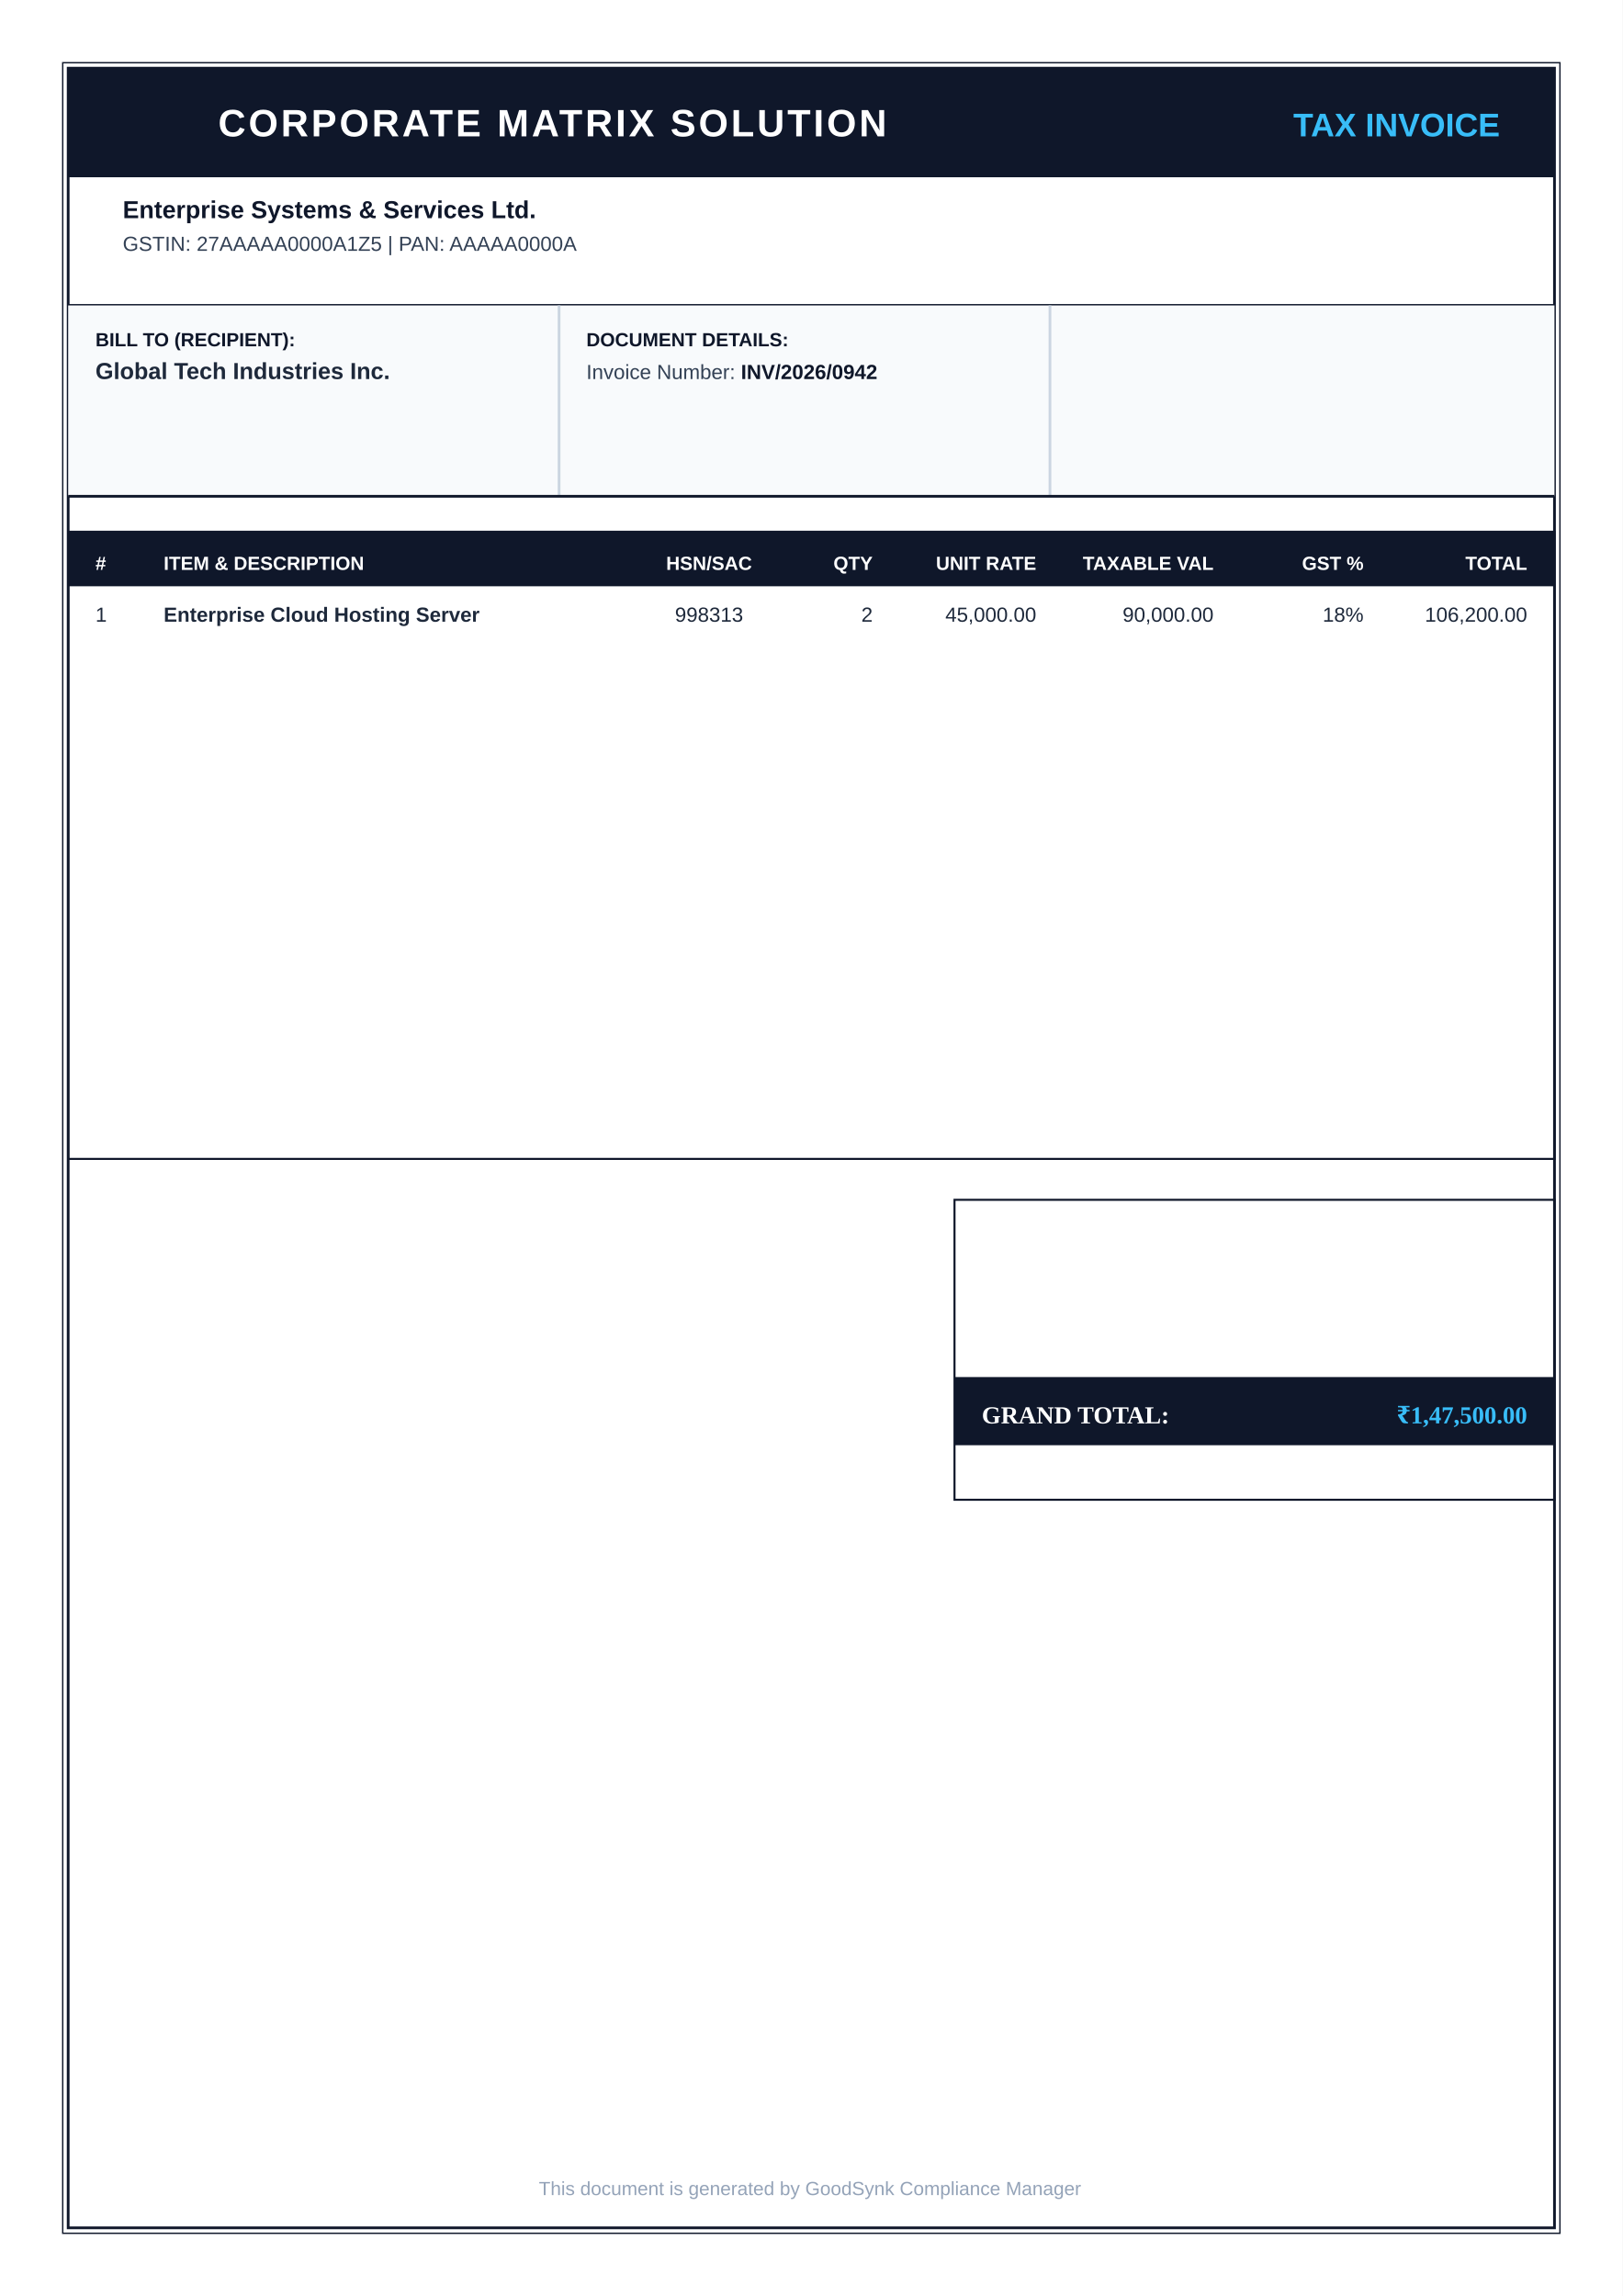
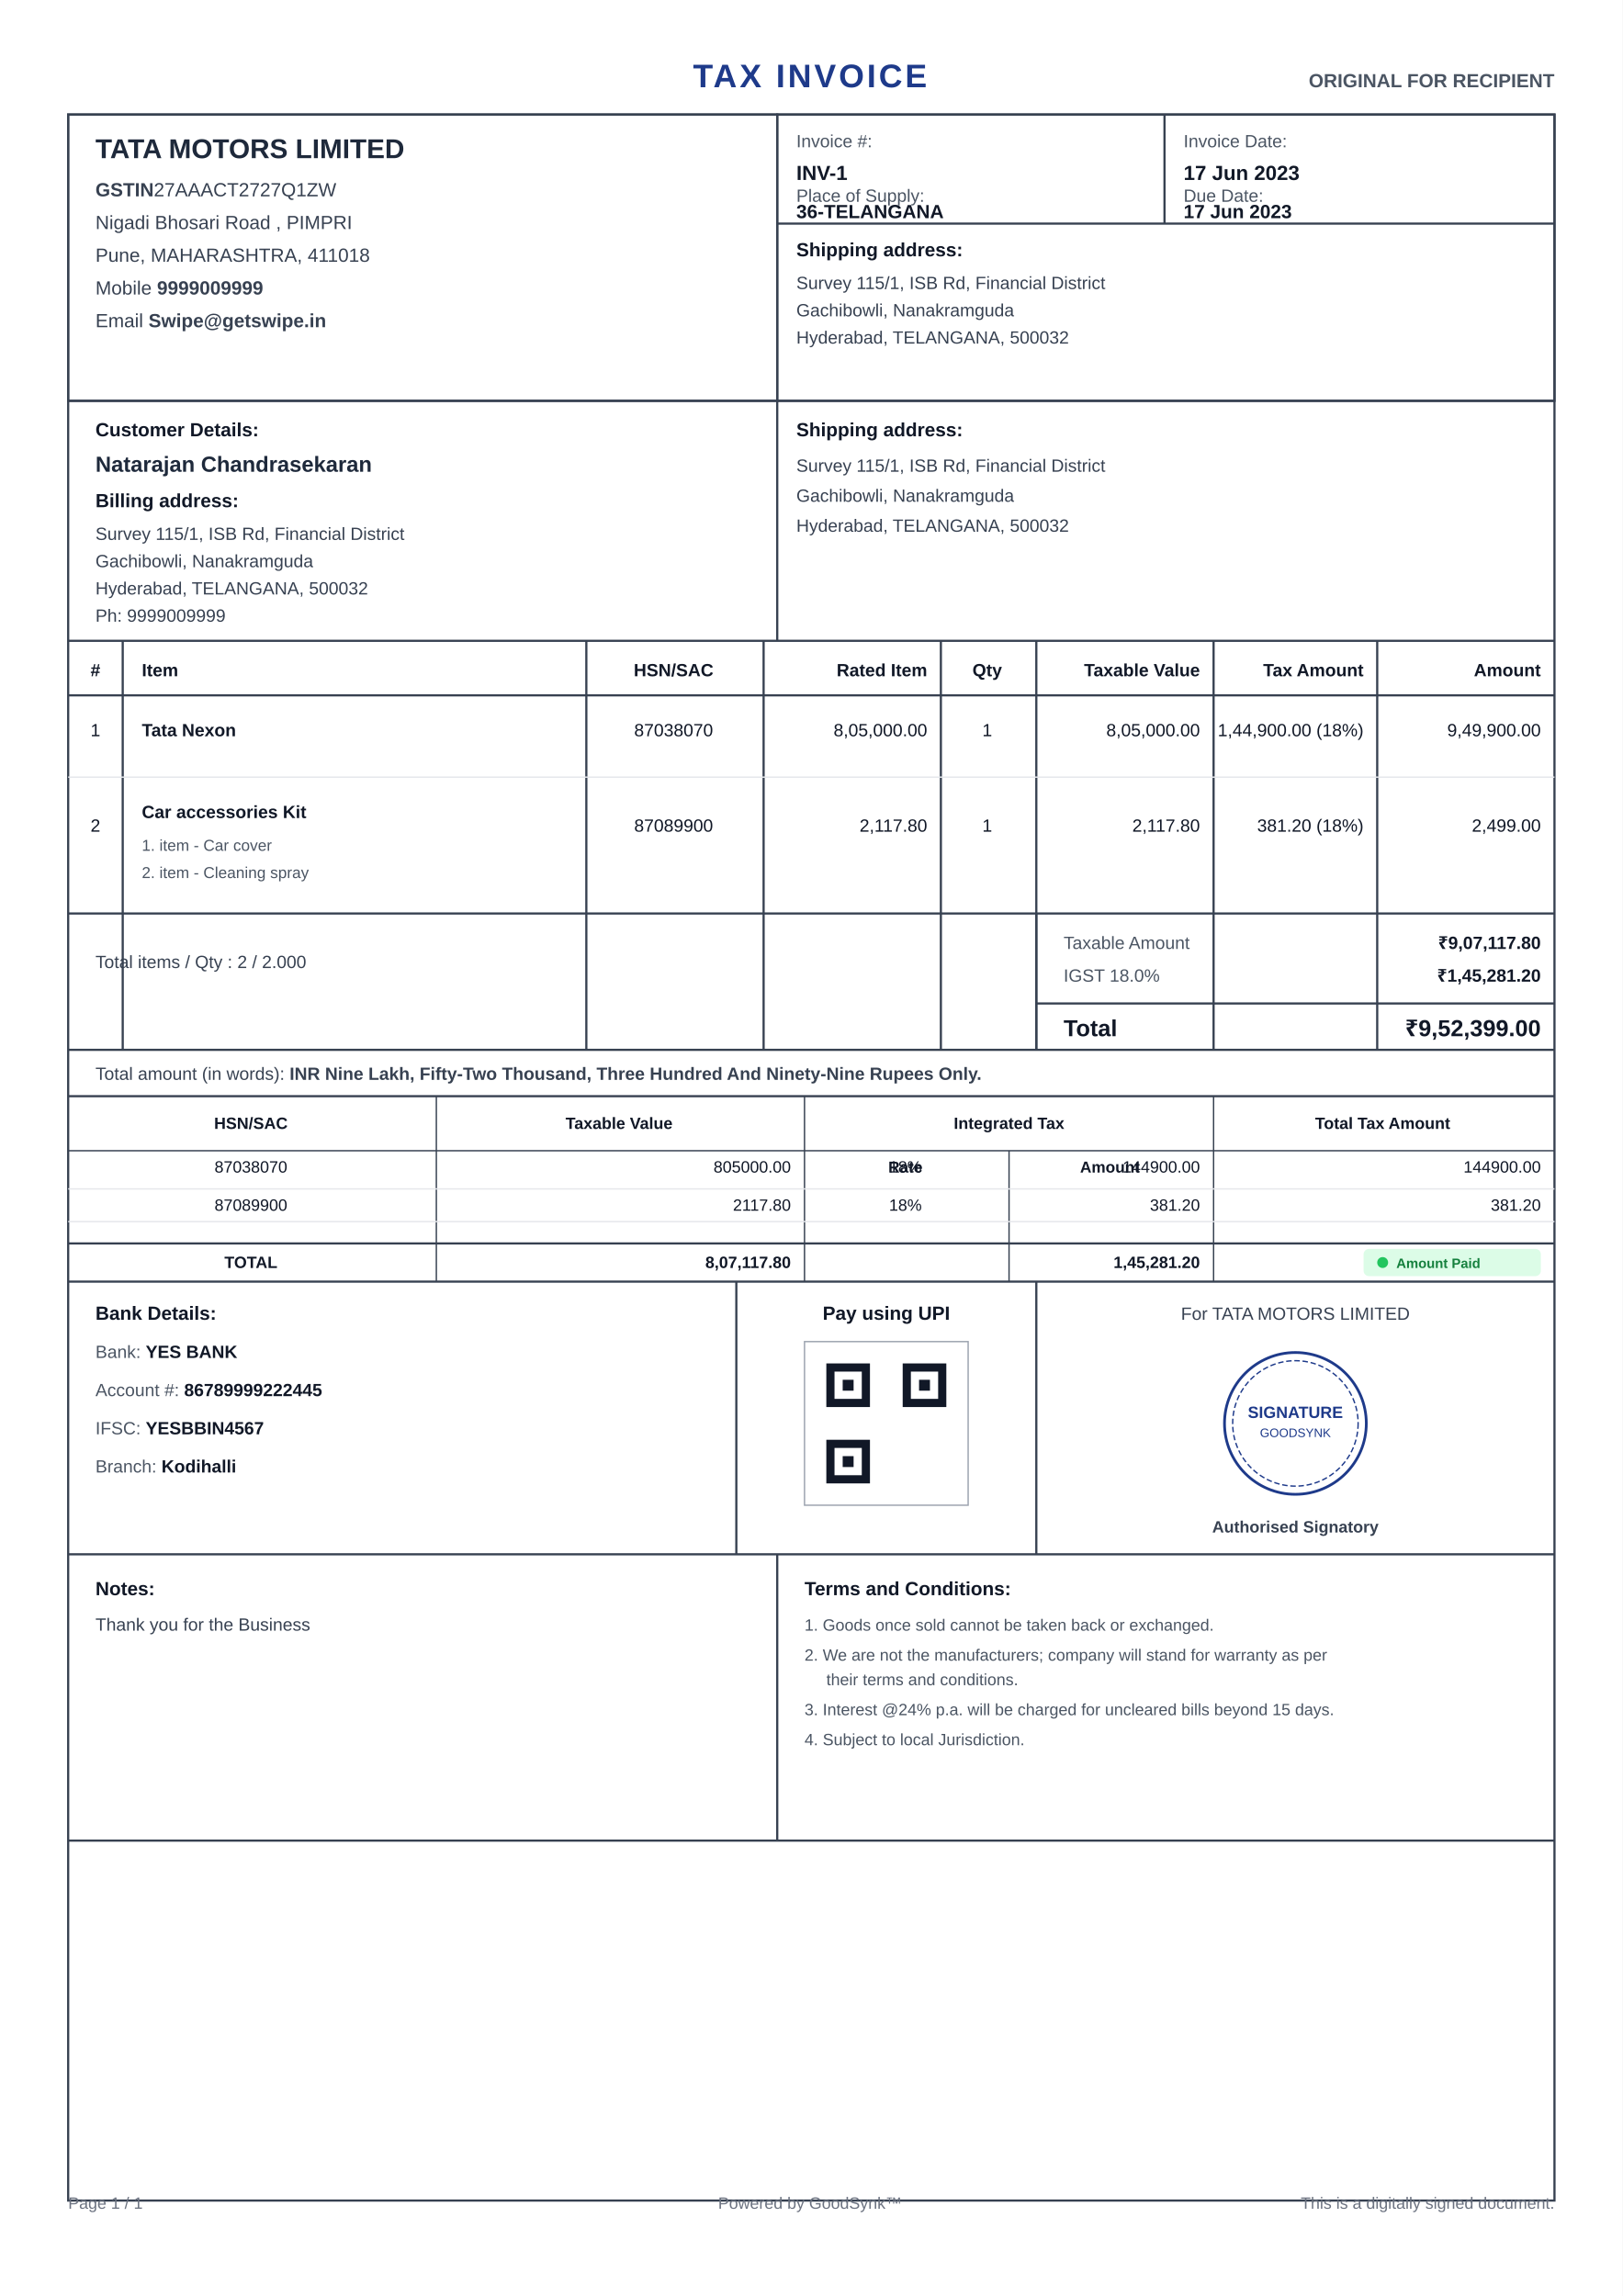
<svg xmlns="http://www.w3.org/2000/svg" width="595" height="842" viewBox="0 0 595 842">
  <rect width="595" height="842" fill="#ffffff" />
-   <rect x="25" y="25" width="545" height="792" fill="none" stroke="#0F172A" stroke-width="1" />
-   <rect x="23" y="23" width="549" height="796" fill="none" stroke="#0F172A" stroke-width="0.5" />
-   <rect x="25" y="25" width="545" height="40" fill="#0F172A" />
-   <text x="80" y="50" font-family="Arial" font-size="14" font-weight="700" fill="#FFFFFF" letter-spacing="1">CORPORATE MATRIX SOLUTION</text>
-   <text x="550" y="50" text-anchor="end" font-family="Arial" font-size="12" font-weight="700" fill="#38BDF8">TAX INVOICE</text>
-   <g transform="translate(45, 80)" font-family="Arial" font-size="7.5" fill="#334155">
-     <text x="0" y="0" font-weight="700" font-size="9" fill="#0F172A">Enterprise Systems &amp; Services Ltd.</text>
-     <text x="0" y="12">GSTIN: 27AAAAA0000A1Z5 | PAN: AAAAA0000A</text>
+   <text x="297" y="32" text-anchor="middle" font-family="Arial, sans-serif" font-size="12" font-weight="700" fill="#1E3A8A" letter-spacing="1">TAX INVOICE</text>
+   <text x="570" y="32" text-anchor="end" font-family="Arial, sans-serif" font-size="7" font-weight="700" fill="#4B5563">ORIGINAL FOR RECIPIENT</text>
+   <rect x="25" y="42" width="545" height="765" fill="none" stroke="#374151" stroke-width="0.8" />
+   <g>
+     <rect x="25" y="42" width="260" height="105" fill="none" stroke="#374151" stroke-width="0.8" />
+     <text x="35" y="58" font-family="Arial, sans-serif" font-size="10" font-weight="700" fill="#1E293B">TATA MOTORS LIMITED</text>
+     <text x="35" y="72" font-family="Arial, sans-serif" font-size="7" fill="#374151">
+       <tspan font-weight="700">GSTIN </tspan>27AAACT2727Q1ZW</text>
+     <text x="35" y="84" font-family="Arial, sans-serif" font-size="7" fill="#374151">Nigadi Bhosari Road , PIMPRI</text>
+     <text x="35" y="96" font-family="Arial, sans-serif" font-size="7" fill="#374151">Pune, MAHARASHTRA, 411018</text>
+     <text x="35" y="108" font-family="Arial, sans-serif" font-size="7" fill="#374151">Mobile <tspan font-weight="700">9999009999</tspan>
+     </text>
+     <text x="35" y="120" font-family="Arial, sans-serif" font-size="7" fill="#374151">Email <tspan font-weight="700">Swipe@getswipe.in</tspan>
+     </text>
+     <rect x="285" y="42" width="285" height="105" fill="none" stroke="#374151" stroke-width="0.8" />
+     <line x1="285" y1="82" x2="570" y2="82" stroke="#374151" stroke-width="0.8" />
+     <line x1="427" y1="42" x2="427" y2="82" stroke="#374151" stroke-width="0.8" />
+     <text x="292" y="54" font-family="Arial, sans-serif" font-size="6.5" fill="#4B5563">Invoice #:</text>
+     <text x="292" y="66" font-family="Arial, sans-serif" font-size="7.5" font-weight="700" fill="#111827">INV-1</text>
+     <text x="292" y="74" font-family="Arial, sans-serif" font-size="6.5" fill="#4B5563">Place of Supply:</text>
+     <text x="292" y="80" font-family="Arial, sans-serif" font-size="7" font-weight="700" fill="#111827">36-TELANGANA</text>
+     <text x="434" y="54" font-family="Arial, sans-serif" font-size="6.5" fill="#4B5563">Invoice Date:</text>
+     <text x="434" y="66" font-family="Arial, sans-serif" font-size="7.5" font-weight="700" fill="#111827">17 Jun 2023</text>
+     <text x="434" y="74" font-family="Arial, sans-serif" font-size="6.5" fill="#4B5563">Due Date:</text>
+     <text x="434" y="80" font-family="Arial, sans-serif" font-size="7" font-weight="700" fill="#111827">17 Jun 2023</text>
+     <text x="292" y="94" font-family="Arial, sans-serif" font-size="7" font-weight="700" fill="#111827">Shipping address:</text>
+     <text x="292" y="106" font-family="Arial, sans-serif" font-size="6.5" fill="#374151">Survey 115/1, ISB Rd, Financial District</text>
+     <text x="292" y="116" font-family="Arial, sans-serif" font-size="6.5" fill="#374151">Gachibowli, Nanakramguda</text>
+     <text x="292" y="126" font-family="Arial, sans-serif" font-size="6.5" fill="#374151">Hyderabad, TELANGANA, 500032</text>
  </g>
-   <line x1="25" y1="112" x2="570" y2="112" stroke="#0F172A" stroke-width="1" />
-   <rect x="25" y="112" width="545" height="70" fill="#F8FAFC" />
-   <line x1="205" y1="112" x2="205" y2="182" stroke="#CBD5E1" />
-   <line x1="385" y1="112" x2="385" y2="182" stroke="#CBD5E1" />
-   <line x1="25" y1="182" x2="570" y2="182" stroke="#0F172A" stroke-width="1" />
-   <text x="35" y="127" font-family="Arial" font-size="7" font-weight="700" fill="#0F172A">BILL TO (RECIPIENT):</text>
-   <text x="35" y="139" font-family="Arial" font-size="8.5" font-weight="700" fill="#1E293B">Global Tech Industries Inc.</text>
-   <text x="215" y="127" font-family="Arial" font-size="7" font-weight="700" fill="#0F172A">DOCUMENT DETAILS:</text>
-   <text x="215" y="139" font-family="Arial" font-size="7.5" fill="#334155">Invoice Number: <tspan font-weight="700" fill="#0F172A">INV/2026/0942</tspan>
-   </text>
-   <rect x="25" y="195" width="545" height="230" fill="none" stroke="#0F172A" stroke-width="0.75" />
-   <rect x="25" y="195" width="545" height="20" fill="#0F172A" />
-   <text x="35" y="209" font-family="Arial" font-size="7" font-weight="700" fill="#FFFFFF">#</text>
-   <text x="60" y="209" font-family="Arial" font-size="7" font-weight="700" fill="#FFFFFF">ITEM &amp; DESCRIPTION</text>
-   <text x="260" y="209" text-anchor="middle" font-family="Arial" font-size="7" font-weight="700" fill="#FFFFFF">HSN/SAC</text>
-   <text x="320" y="209" text-anchor="end" font-family="Arial" font-size="7" font-weight="700" fill="#FFFFFF">QTY</text>
-   <text x="380" y="209" text-anchor="end" font-family="Arial" font-size="7" font-weight="700" fill="#FFFFFF">UNIT RATE</text>
-   <text x="445" y="209" text-anchor="end" font-family="Arial" font-size="7" font-weight="700" fill="#FFFFFF">TAXABLE VAL</text>
-   <text x="500" y="209" text-anchor="end" font-family="Arial" font-size="7" font-weight="700" fill="#FFFFFF">GST %</text>
-   <text x="560" y="209" text-anchor="end" font-family="Arial" font-size="7" font-weight="700" fill="#FFFFFF">TOTAL</text>
-   <g font-family="Arial" font-size="7.5" fill="#1E293B">
-     <text x="35" y="228">1</text>
-     <text x="60" y="228" font-weight="700">Enterprise Cloud Hosting Server</text>
-     <text x="260" y="228" text-anchor="middle">998313</text>
-     <text x="320" y="228" text-anchor="end">2</text>
-     <text x="380" y="228" text-anchor="end">45,000.00</text>
-     <text x="445" y="228" text-anchor="end">90,000.00</text>
-     <text x="500" y="228" text-anchor="end">18%</text>
-     <text x="560" y="228" text-anchor="end">106,200.00</text>
+   <g>
+     <line x1="25" y1="147" x2="570" y2="147" stroke="#374151" stroke-width="0.8" />
+     <line x1="285" y1="147" x2="285" y2="235" stroke="#374151" stroke-width="0.8" />
+     <text x="35" y="160" font-family="Arial, sans-serif" font-size="7" font-weight="700" fill="#111827">Customer Details:</text>
+     <text x="35" y="173" font-family="Arial, sans-serif" font-size="8" font-weight="700" fill="#1E293B">Natarajan Chandrasekaran</text>
+     <text x="35" y="186" font-family="Arial, sans-serif" font-size="7" font-weight="700" fill="#111827">Billing address:</text>
+     <text x="35" y="198" font-family="Arial, sans-serif" font-size="6.5" fill="#374151">Survey 115/1, ISB Rd, Financial District</text>
+     <text x="35" y="208" font-family="Arial, sans-serif" font-size="6.5" fill="#374151">Gachibowli, Nanakramguda</text>
+     <text x="35" y="218" font-family="Arial, sans-serif" font-size="6.5" fill="#374151">Hyderabad, TELANGANA, 500032</text>
+     <text x="35" y="228" font-family="Arial, sans-serif" font-size="6.5" fill="#374151">Ph: 9999009999</text>
+     <text x="292" y="160" font-family="Arial, sans-serif" font-size="7" font-weight="700" fill="#111827">Shipping address:</text>
+     <text x="292" y="173" font-family="Arial, sans-serif" font-size="6.5" fill="#374151">Survey 115/1, ISB Rd, Financial District</text>
+     <text x="292" y="184" font-family="Arial, sans-serif" font-size="6.5" fill="#374151">Gachibowli, Nanakramguda</text>
+     <text x="292" y="195" font-family="Arial, sans-serif" font-size="6.5" fill="#374151">Hyderabad, TELANGANA, 500032</text>
  </g>
-   <rect x="350" y="440" width="220" height="110" fill="none" stroke="#0F172A" stroke-width="0.75" />
-   <rect x="350" y="505" width="220" height="25" fill="#0F172A" />
-   <text x="360" y="522" font-size="9" font-weight="700" fill="#FFFFFF">GRAND TOTAL:</text>
-   <text x="560" y="522" text-anchor="end" font-size="9" font-weight="700" fill="#38BDF8">₹1,47,500.00</text>
-   <text x="297" y="805" text-anchor="middle" font-family="Arial" font-size="7" fill="#94A3B8">This document is generated by GoodSynk Compliance Manager</text>
+   <g>
+     <line x1="25" y1="235" x2="570" y2="235" stroke="#374151" stroke-width="0.8" />
+     <line x1="25" y1="255" x2="570" y2="255" stroke="#374151" stroke-width="0.8" />
+     <line x1="45" y1="235" x2="45" y2="385" stroke="#374151" stroke-width="0.8" />
+     <line x1="215" y1="235" x2="215" y2="385" stroke="#374151" stroke-width="0.8" />
+     <line x1="280" y1="235" x2="280" y2="385" stroke="#374151" stroke-width="0.8" />
+     <line x1="345" y1="235" x2="345" y2="385" stroke="#374151" stroke-width="0.8" />
+     <line x1="380" y1="235" x2="380" y2="385" stroke="#374151" stroke-width="0.8" />
+     <line x1="445" y1="235" x2="445" y2="385" stroke="#374151" stroke-width="0.8" />
+     <line x1="505" y1="235" x2="505" y2="385" stroke="#374151" stroke-width="0.8" />
+     <text x="35" y="248" font-family="Arial, sans-serif" font-size="6.5" font-weight="700" fill="#111827" text-anchor="middle">#</text>
+     <text x="52" y="248" font-family="Arial, sans-serif" font-size="6.5" font-weight="700" fill="#111827">Item</text>
+     <text x="247" y="248" font-family="Arial, sans-serif" font-size="6.5" font-weight="700" fill="#111827" text-anchor="middle">HSN/SAC</text>
+     <text x="340" y="248" font-family="Arial, sans-serif" font-size="6.5" font-weight="700" fill="#111827" text-anchor="end">Rated Item</text>
+     <text x="362" y="248" font-family="Arial, sans-serif" font-size="6.5" font-weight="700" fill="#111827" text-anchor="middle">Qty</text>
+     <text x="440" y="248" font-family="Arial, sans-serif" font-size="6.5" font-weight="700" fill="#111827" text-anchor="end">Taxable Value</text>
+     <text x="500" y="248" font-family="Arial, sans-serif" font-size="6.5" font-weight="700" fill="#111827" text-anchor="end">Tax Amount</text>
+     <text x="565" y="248" font-family="Arial, sans-serif" font-size="6.5" font-weight="700" fill="#111827" text-anchor="end">Amount</text>
+     <line x1="25" y1="285" x2="570" y2="285" stroke="#E5E7EB" stroke-width="0.5" />
+     <text x="35" y="270" font-family="Arial, sans-serif" font-size="6.5" fill="#111827" text-anchor="middle">1</text>
+     <text x="52" y="270" font-family="Arial, sans-serif" font-size="6.5" font-weight="700" fill="#111827">Tata Nexon</text>
+     <text x="247" y="270" font-family="Arial, sans-serif" font-size="6.5" fill="#111827" text-anchor="middle">87038070</text>
+     <text x="340" y="270" font-family="Arial, sans-serif" font-size="6.5" fill="#111827" text-anchor="end">8,05,000.00</text>
+     <text x="362" y="270" font-family="Arial, sans-serif" font-size="6.5" fill="#111827" text-anchor="middle">1</text>
+     <text x="440" y="270" font-family="Arial, sans-serif" font-size="6.5" fill="#111827" text-anchor="end">8,05,000.00</text>
+     <text x="500" y="270" font-family="Arial, sans-serif" font-size="6.5" fill="#111827" text-anchor="end">1,44,900.00 (18%)</text>
+     <text x="565" y="270" font-family="Arial, sans-serif" font-size="6.5" fill="#111827" text-anchor="end">9,49,900.00</text>
+     <text x="35" y="305" font-family="Arial, sans-serif" font-size="6.5" fill="#111827" text-anchor="middle">2</text>
+     <text x="52" y="300" font-family="Arial, sans-serif" font-size="6.5" font-weight="700" fill="#111827">Car accessories Kit</text>
+     <text x="52" y="312" font-family="Arial, sans-serif" font-size="5.8" fill="#4B5563">1. item - Car cover</text>
+     <text x="52" y="322" font-family="Arial, sans-serif" font-size="5.8" fill="#4B5563">2. item - Cleaning spray</text>
+     <text x="247" y="305" font-family="Arial, sans-serif" font-size="6.5" fill="#111827" text-anchor="middle">87089900</text>
+     <text x="340" y="305" font-family="Arial, sans-serif" font-size="6.5" fill="#111827" text-anchor="end">2,117.80</text>
+     <text x="362" y="305" font-family="Arial, sans-serif" font-size="6.5" fill="#111827" text-anchor="middle">1</text>
+     <text x="440" y="305" font-family="Arial, sans-serif" font-size="6.5" fill="#111827" text-anchor="end">2,117.80</text>
+     <text x="500" y="305" font-family="Arial, sans-serif" font-size="6.5" fill="#111827" text-anchor="end">381.20 (18%)</text>
+     <text x="565" y="305" font-family="Arial, sans-serif" font-size="6.5" fill="#111827" text-anchor="end">2,499.00</text>
+     <line x1="25" y1="335" x2="570" y2="335" stroke="#374151" stroke-width="0.8" />
+     <line x1="25" y1="385" x2="570" y2="385" stroke="#374151" stroke-width="0.8" />
+     <line x1="380" y1="335" x2="380" y2="385" stroke="#374151" stroke-width="0.8" />
+     <text x="35" y="355" font-family="Arial, sans-serif" font-size="6.5" fill="#374151">Total items / Qty : 2 / 2.000</text>
+     <text x="390" y="348" font-family="Arial, sans-serif" font-size="6.5" fill="#4B5563">Taxable Amount</text>
+     <text x="565" y="348" font-family="Arial, sans-serif" font-size="6.5" font-weight="700" fill="#111827" text-anchor="end">₹9,07,117.80</text>
+     <text x="390" y="360" font-family="Arial, sans-serif" font-size="6.5" fill="#4B5563">IGST 18.0%</text>
+     <text x="565" y="360" font-family="Arial, sans-serif" font-size="6.5" font-weight="700" fill="#111827" text-anchor="end">₹1,45,281.20</text>
+     <line x1="380" y1="368" x2="570" y2="368" stroke="#374151" stroke-width="0.8" />
+     <text x="390" y="380" font-family="Arial, sans-serif" font-size="8.5" font-weight="700" fill="#111827">Total</text>
+     <text x="565" y="380" font-family="Arial, sans-serif" font-size="8.5" font-weight="700" fill="#111827" text-anchor="end">₹9,52,399.00</text>
+   </g>
+   <g>
+     <line x1="25" y1="402" x2="570" y2="402" stroke="#374151" stroke-width="0.8" />
+     <text x="35" y="396" font-family="Arial, sans-serif" font-size="6.5" fill="#374151">Total amount (in words): <tspan font-weight="700">INR Nine Lakh, Fifty-Two Thousand, Three Hundred And Ninety-Nine Rupees Only.</tspan>
+     </text>
+   </g>
+   <g>
+     <line x1="25" y1="422" x2="570" y2="422" stroke="#374151" stroke-width="0.5" />
+     <line x1="160" y1="402" x2="160" y2="470" stroke="#374151" stroke-width="0.5" />
+     <line x1="295" y1="402" x2="295" y2="470" stroke="#374151" stroke-width="0.5" />
+     <line x1="445" y1="402" x2="445" y2="470" stroke="#374151" stroke-width="0.5" />
+     <line x1="370" y1="422" x2="370" y2="470" stroke="#374151" stroke-width="0.5" />
+     <text x="92" y="414" font-family="Arial, sans-serif" font-size="6" font-weight="700" fill="#111827" text-anchor="middle">HSN/SAC</text>
+     <text x="227" y="414" font-family="Arial, sans-serif" font-size="6" font-weight="700" fill="#111827" text-anchor="middle">Taxable Value</text>
+     <text x="370" y="414" font-family="Arial, sans-serif" font-size="6" font-weight="700" fill="#111827" text-anchor="middle">Integrated Tax</text>
+     <text x="332" y="430" font-family="Arial, sans-serif" font-size="5.8" font-weight="700" fill="#111827" text-anchor="middle">Rate</text>
+     <text x="407" y="430" font-family="Arial, sans-serif" font-size="5.8" font-weight="700" fill="#111827" text-anchor="middle">Amount</text>
+     <text x="507" y="414" font-family="Arial, sans-serif" font-size="6" font-weight="700" fill="#111827" text-anchor="middle">Total Tax Amount</text>
+     <line x1="25" y1="436" x2="570" y2="436" stroke="#E5E7EB" stroke-width="0.5" />
+     <text x="92" y="430" font-family="Arial, sans-serif" font-size="6" fill="#111827" text-anchor="middle">87038070</text>
+     <text x="290" y="430" font-family="Arial, sans-serif" font-size="6" fill="#111827" text-anchor="end">805000.00</text>
+     <text x="332" y="430" font-family="Arial, sans-serif" font-size="6" fill="#111827" text-anchor="middle">18%</text>
+     <text x="440" y="430" font-family="Arial, sans-serif" font-size="6" fill="#111827" text-anchor="end">144900.00</text>
+     <text x="565" y="430" font-family="Arial, sans-serif" font-size="6" fill="#111827" text-anchor="end">144900.00</text>
+     <line x1="25" y1="448" x2="570" y2="448" stroke="#E5E7EB" stroke-width="0.5" />
+     <text x="92" y="444" font-family="Arial, sans-serif" font-size="6" fill="#111827" text-anchor="middle">87089900</text>
+     <text x="290" y="444" font-family="Arial, sans-serif" font-size="6" fill="#111827" text-anchor="end">2117.80</text>
+     <text x="332" y="444" font-family="Arial, sans-serif" font-size="6" fill="#111827" text-anchor="middle">18%</text>
+     <text x="440" y="444" font-family="Arial, sans-serif" font-size="6" fill="#111827" text-anchor="end">381.20</text>
+     <text x="565" y="444" font-family="Arial, sans-serif" font-size="6" fill="#111827" text-anchor="end">381.20</text>
+     <line x1="25" y1="456" x2="570" y2="456" stroke="#374151" stroke-width="0.8" />
+     <line x1="25" y1="470" x2="570" y2="470" stroke="#374151" stroke-width="0.8" />
+     <text x="92" y="465" font-family="Arial, sans-serif" font-size="6" font-weight="700" fill="#111827" text-anchor="middle">TOTAL</text>
+     <text x="290" y="465" font-family="Arial, sans-serif" font-size="6" font-weight="700" fill="#111827" text-anchor="end">8,07,117.80</text>
+     <text x="440" y="465" font-family="Arial, sans-serif" font-size="6" font-weight="700" fill="#111827" text-anchor="end">1,45,281.20</text>
+     <text x="565" y="465" font-family="Arial, sans-serif" font-size="6" font-weight="700" fill="#111827" text-anchor="end">145281.20</text>
+     <rect x="500" y="458" width="65" height="10" rx="2" fill="#DCFCE7" />
+     <circle cx="507" cy="463" r="2" fill="#22C55E" />
+     <text x="512" y="465" font-family="Arial, sans-serif" font-size="5" font-weight="700" fill="#15803D">Amount Paid</text>
+   </g>
+   <g>
+     <line x1="270" y1="470" x2="270" y2="570" stroke="#374151" stroke-width="0.8" />
+     <line x1="380" y1="470" x2="380" y2="570" stroke="#374151" stroke-width="0.8" />
+     <line x1="25" y1="570" x2="570" y2="570" stroke="#374151" stroke-width="0.8" />
+     <text x="35" y="484" font-family="Arial, sans-serif" font-size="7" font-weight="700" fill="#111827">Bank Details:</text>
+     <text x="35" y="498" font-family="Arial, sans-serif" font-size="6.5" fill="#4B5563">Bank: <tspan font-weight="700" fill="#111827">YES BANK</tspan>
+     </text>
+     <text x="35" y="512" font-family="Arial, sans-serif" font-size="6.5" fill="#4B5563">Account #: <tspan font-weight="700" fill="#111827">86789999222445</tspan>
+     </text>
+     <text x="35" y="526" font-family="Arial, sans-serif" font-size="6.5" fill="#4B5563">IFSC: <tspan font-weight="700" fill="#111827">YESBBIN4567</tspan>
+     </text>
+     <text x="35" y="540" font-family="Arial, sans-serif" font-size="6.5" fill="#4B5563">Branch: <tspan font-weight="700" fill="#111827">Kodihalli</tspan>
+     </text>
+     <text x="325" y="484" font-family="Arial, sans-serif" font-size="7" font-weight="700" fill="#111827" text-anchor="middle">Pay using UPI</text>
+     <rect x="295" y="492" width="60" height="60" stroke="#9CA3AF" stroke-width="0.5" fill="#FFFFFF" />
+     <rect x="303" y="500" width="16" height="16" fill="#111827" />
+     <rect x="306" y="503" width="10" height="10" fill="#FFFFFF" />
+     <rect x="309" y="506" width="4" height="4" fill="#111827" />
+     <rect x="331" y="500" width="16" height="16" fill="#111827" />
+     <rect x="334" y="503" width="10" height="10" fill="#FFFFFF" />
+     <rect x="337" y="506" width="4" height="4" fill="#111827" />
+     <rect x="303" y="528" width="16" height="16" fill="#111827" />
+     <rect x="306" y="531" width="10" height="10" fill="#FFFFFF" />
+     <rect x="309" y="534" width="4" height="4" fill="#111827" />
+     <text x="475" y="484" font-family="Arial, sans-serif" font-size="6.5" fill="#374151" text-anchor="middle">For TATA MOTORS LIMITED</text>
+     <circle cx="475" cy="522" r="26" stroke="#1E3A8A" stroke-width="1" fill="none" />
+     <circle cx="475" cy="522" r="23" stroke="#1E3A8A" stroke-width="0.5" stroke-dasharray="2 1" fill="none" />
+     <text x="475" y="520" font-family="Arial, sans-serif" font-size="6" font-weight="700" fill="#1E3A8A" text-anchor="middle">SIGNATURE</text>
+     <text x="475" y="527" font-family="Arial, sans-serif" font-size="4.5" fill="#1E3A8A" text-anchor="middle">GOODSYNK</text>
+     <text x="475" y="562" font-family="Arial, sans-serif" font-size="6" font-weight="700" fill="#374151" text-anchor="middle">Authorised Signatory</text>
+   </g>
+   <g>
+     <line x1="285" y1="570" x2="285" y2="675" stroke="#374151" stroke-width="0.8" />
+     <line x1="25" y1="675" x2="570" y2="675" stroke="#374151" stroke-width="0.8" />
+     <text x="35" y="585" font-family="Arial, sans-serif" font-size="7" font-weight="700" fill="#111827">Notes:</text>
+     <text x="35" y="598" font-family="Arial, sans-serif" font-size="6.5" fill="#374151">Thank you for the Business</text>
+     <text x="295" y="585" font-family="Arial, sans-serif" font-size="7" font-weight="700" fill="#111827">Terms and Conditions:</text>
+     <text x="295" y="598" font-family="Arial, sans-serif" font-size="6" fill="#4B5563">1. Goods once sold cannot be taken back or exchanged.</text>
+     <text x="295" y="609" font-family="Arial, sans-serif" font-size="6" fill="#4B5563">2. We are not the manufacturers; company will stand for warranty as per</text>
+     <text x="303" y="618" font-family="Arial, sans-serif" font-size="6" fill="#4B5563">their terms and conditions.</text>
+     <text x="295" y="629" font-family="Arial, sans-serif" font-size="6" fill="#4B5563">3. Interest @24% p.a. will be charged for uncleared bills beyond 15 days.</text>
+     <text x="295" y="640" font-family="Arial, sans-serif" font-size="6" fill="#4B5563">4. Subject to local Jurisdiction.</text>
+   </g>
+   <text x="25" y="810" font-family="Arial, sans-serif" font-size="6" fill="#6B7280">Page 1 / 1</text>
+   <text x="297" y="810" font-family="Arial, sans-serif" font-size="6" fill="#6B7280" text-anchor="middle">Powered by GoodSynk™</text>
+   <text x="570" y="810" font-family="Arial, sans-serif" font-size="6" fill="#6B7280" text-anchor="end">This is a digitally signed document.</text>
</svg>
